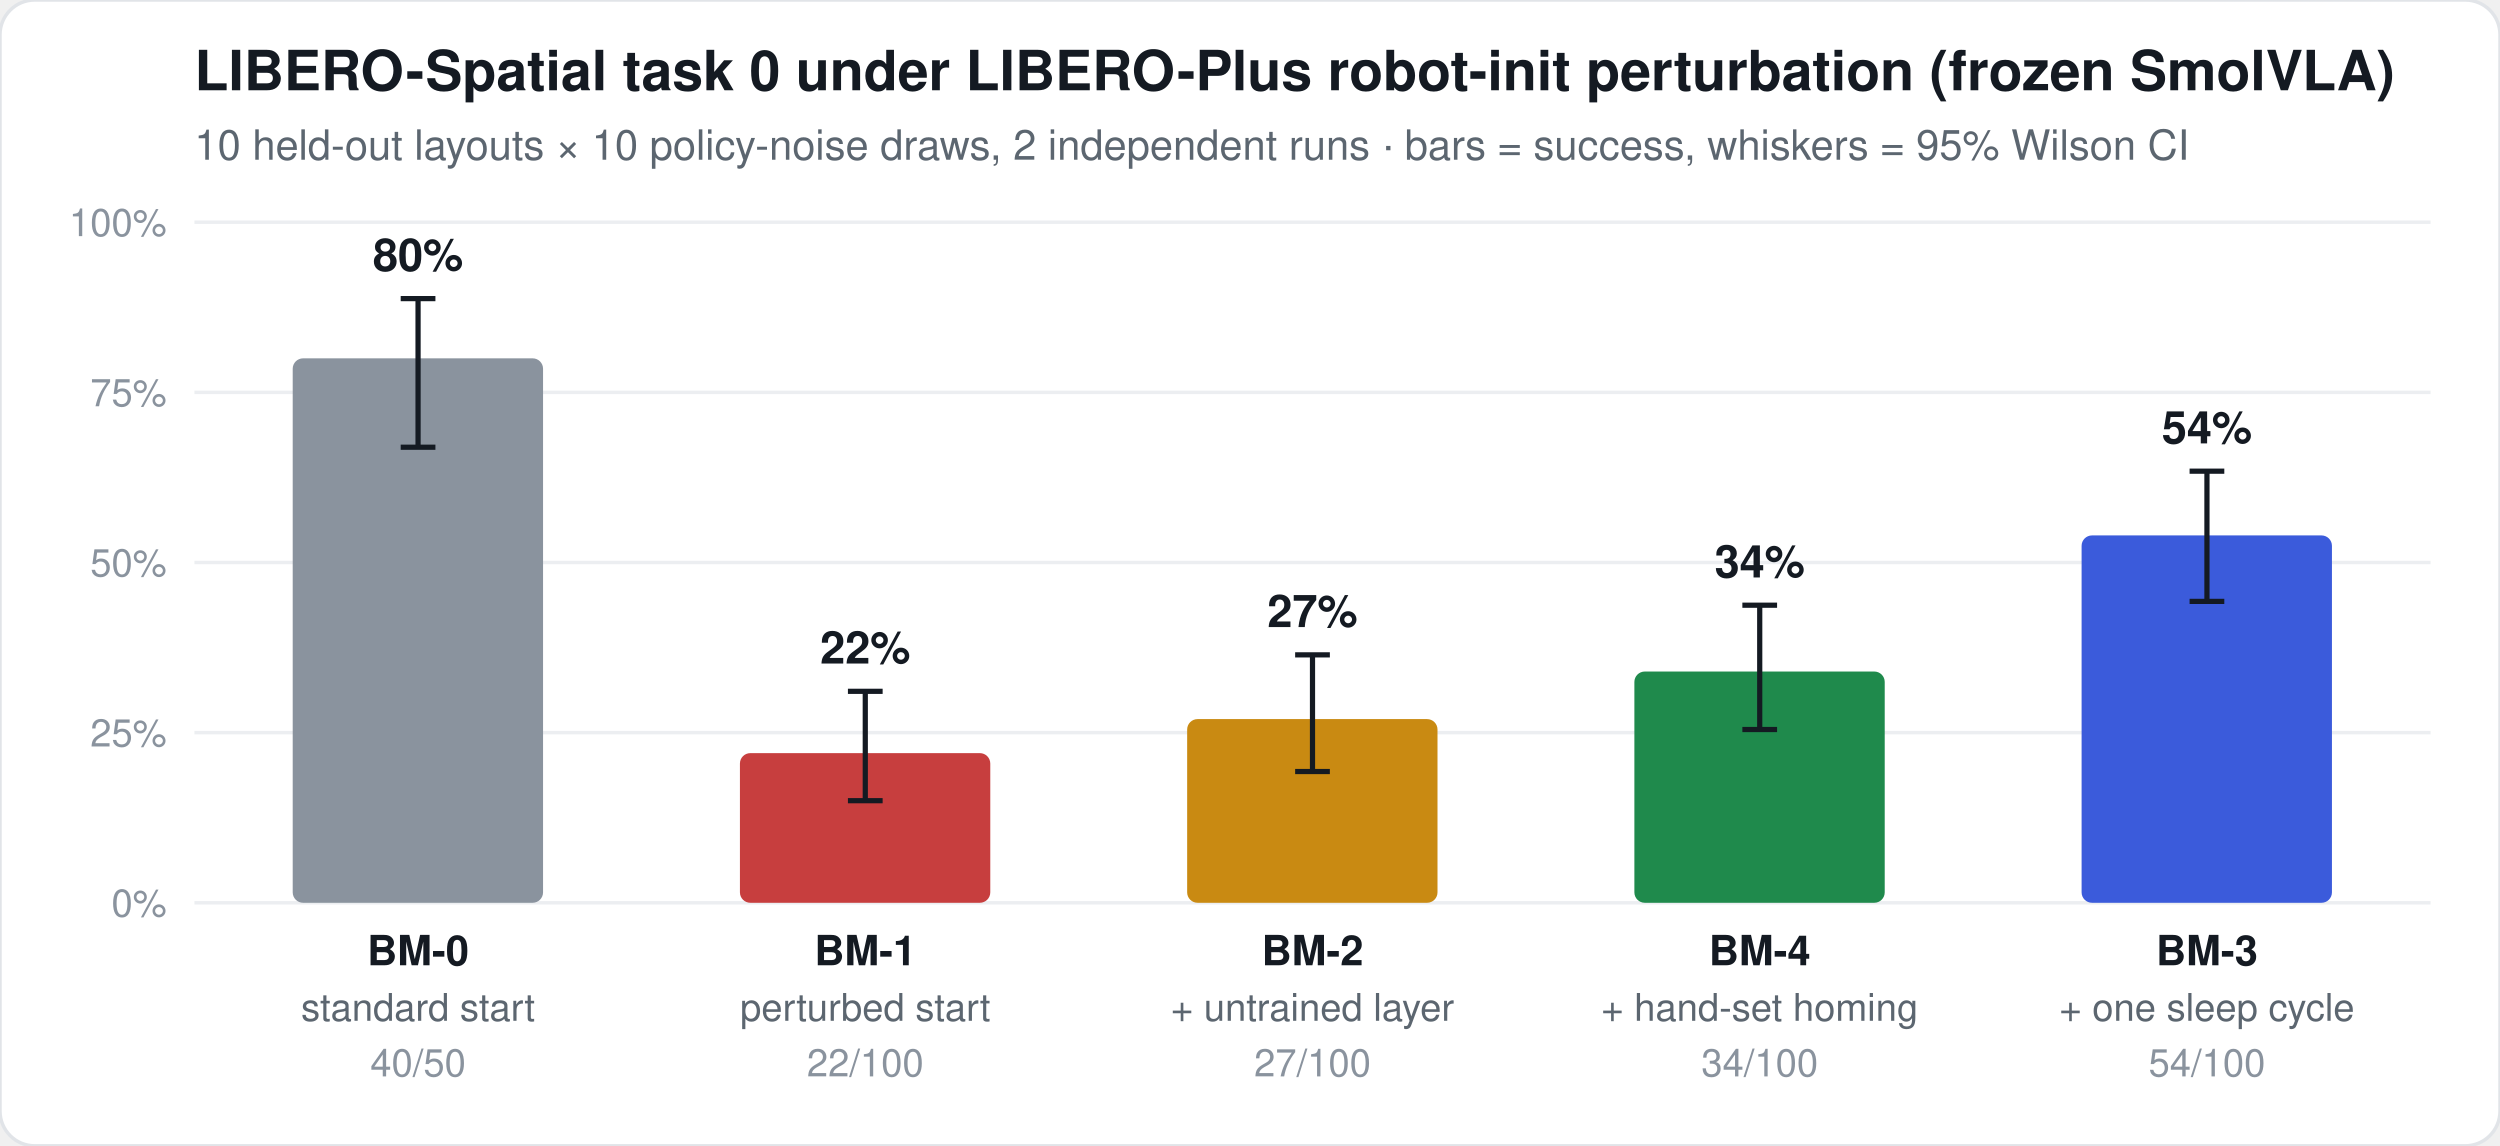
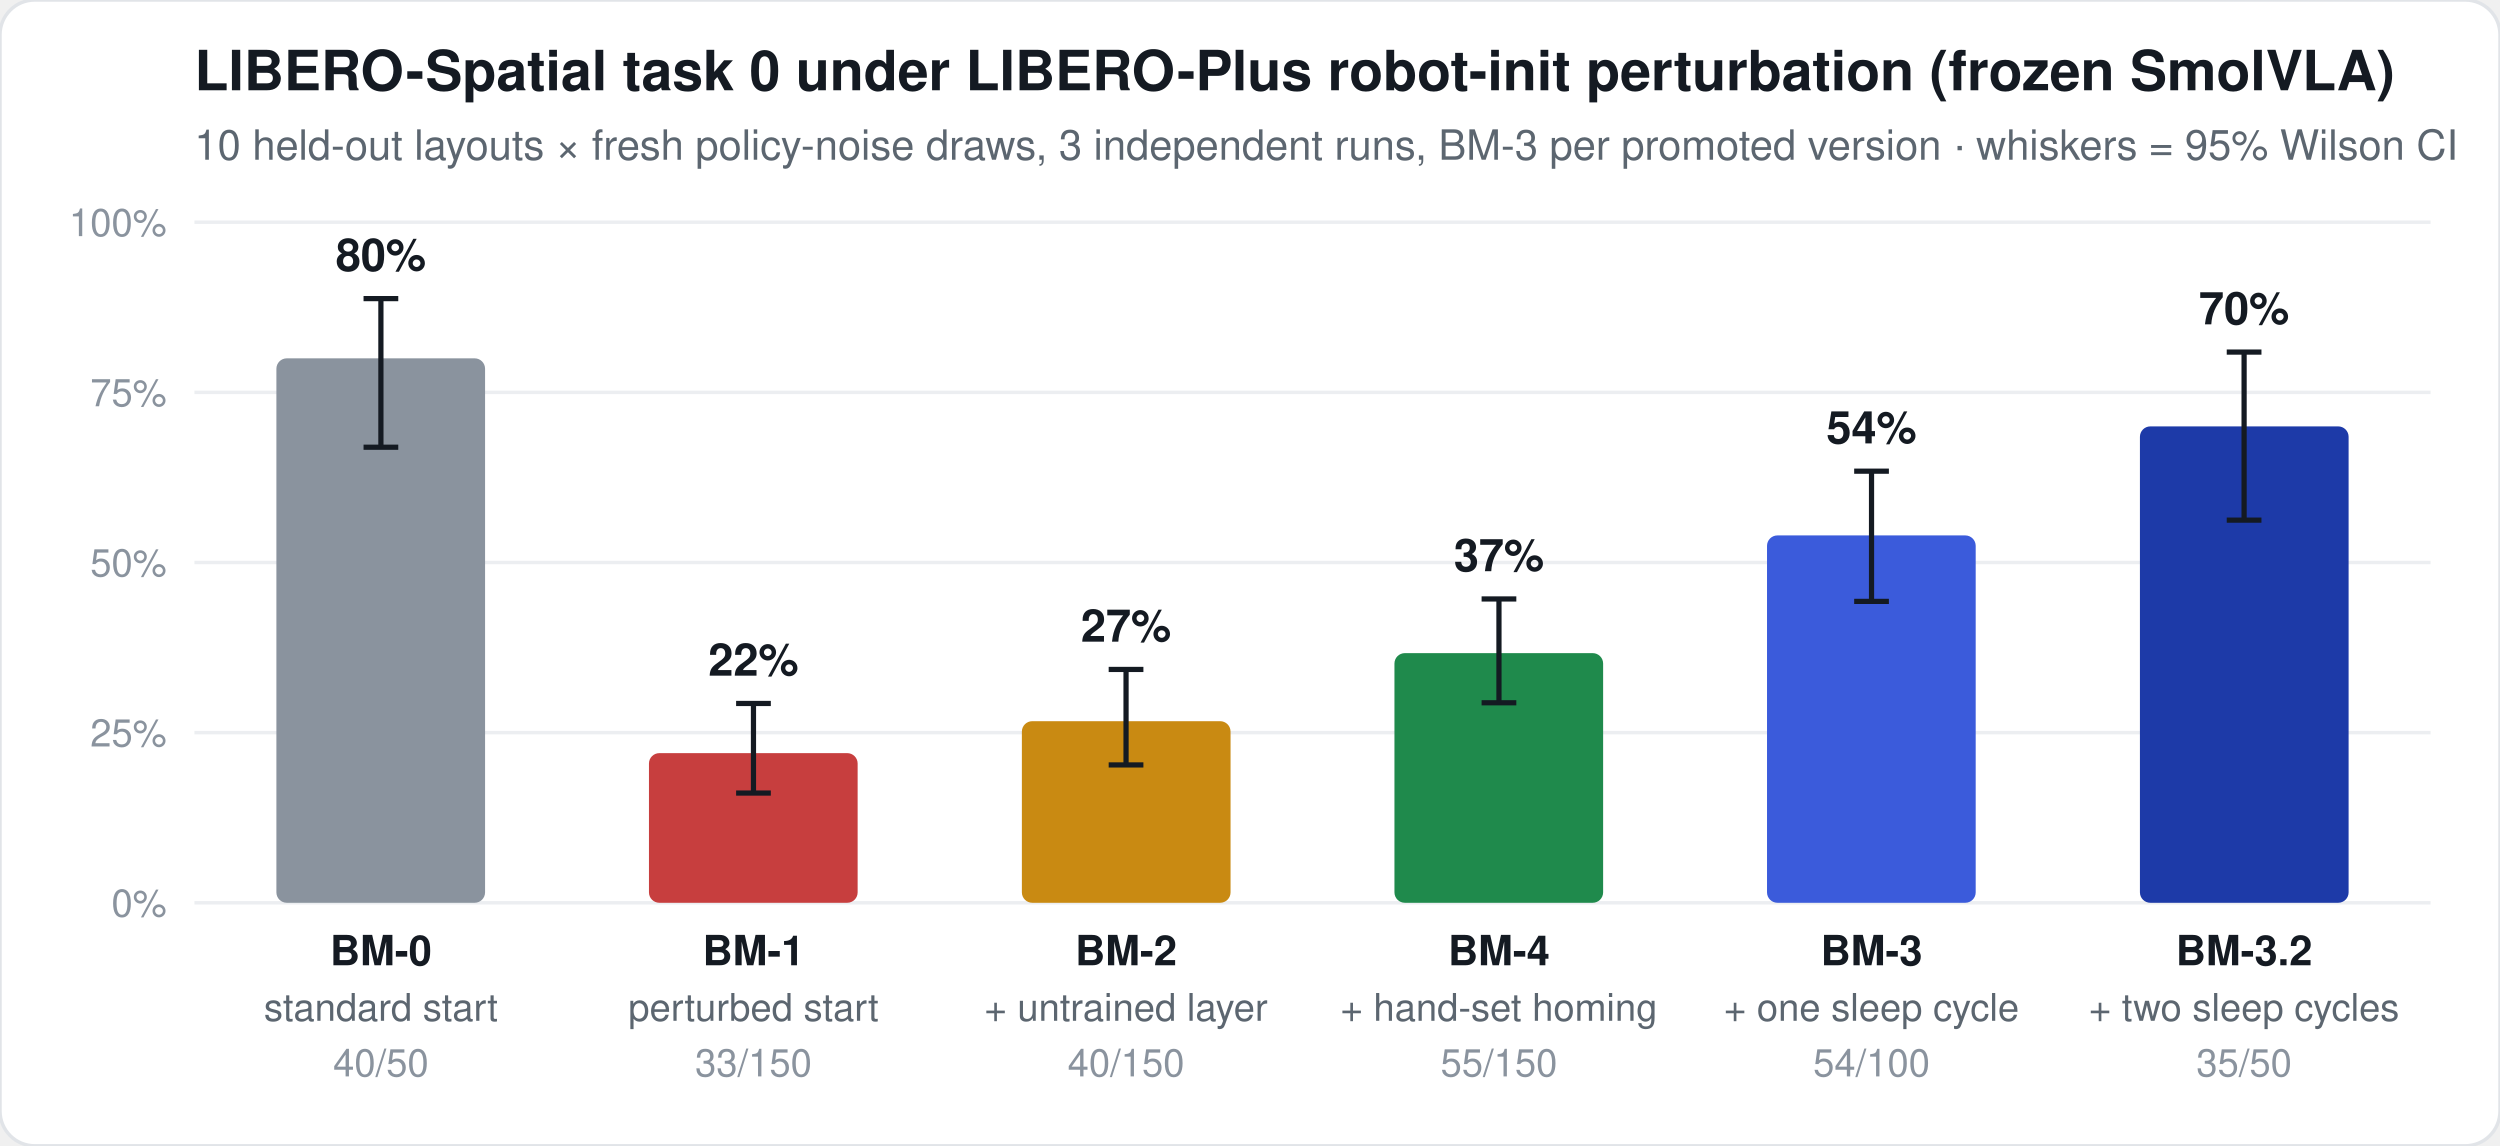
<svg xmlns="http://www.w3.org/2000/svg" viewBox="0 0 720 330" width="720" height="330" font-family="-apple-system,Segoe UI,Helvetica,Arial,sans-serif">
  <rect width="720" height="330" rx="10" fill="#ffffff" stroke="#e1e4e8" />
  <text x="56" y="26" font-size="16" font-weight="600" fill="#141a22">LIBERO-Spatial task 0 under LIBERO-Plus robot-init perturbation (frozen SmolVLA)</text>
-   <text x="56" y="46" font-size="12" fill="#5c6670">10 held-out layouts × 10 policy-noise draws, 2 independent runs · bars = success, whiskers = 95% Wilson CI</text>
+   <text x="56" y="46" font-size="12" fill="#5c6670">10 held-out layouts × fresh policy-noise draws, 3 independent runs, BM-3 per promoted version · whiskers = 95% Wilson CI</text>
  <line x1="56" x2="700" y1="260.0" y2="260.0" stroke="#eceef1" />
  <text x="48" y="264.0" font-size="11" fill="#8a939e" text-anchor="end">0%</text>
  <line x1="56" x2="700" y1="211.0" y2="211.0" stroke="#eceef1" />
  <text x="48" y="215.0" font-size="11" fill="#8a939e" text-anchor="end">25%</text>
  <line x1="56" x2="700" y1="162.0" y2="162.0" stroke="#eceef1" />
  <text x="48" y="166.0" font-size="11" fill="#8a939e" text-anchor="end">50%</text>
  <line x1="56" x2="700" y1="113.0" y2="113.0" stroke="#eceef1" />
  <text x="48" y="117.0" font-size="11" fill="#8a939e" text-anchor="end">75%</text>
  <line x1="56" x2="700" y1="64.0" y2="64.0" stroke="#eceef1" />
  <text x="48" y="68.0" font-size="11" fill="#8a939e" text-anchor="end">100%</text>
-   <rect x="84.3" y="103.2" width="72.1" height="156.8" rx="3" fill="#8a939e" />
-   <line x1="120.4" x2="120.4" y1="128.8" y2="86.0" stroke="#141a22" stroke-width="1.5" />
-   <line x1="115.4" x2="125.4" y1="128.8" y2="128.8" stroke="#141a22" stroke-width="1.5" />
-   <line x1="115.4" x2="125.4" y1="86.0" y2="86.0" stroke="#141a22" stroke-width="1.5" />
-   <text x="120.4" y="78.0" font-size="13" font-weight="600" fill="#141a22" text-anchor="middle">80%</text>
-   <text x="120.4" y="278" font-size="12" font-weight="600" fill="#141a22" text-anchor="middle">BM-0</text>
-   <text x="120.4" y="294" font-size="11" fill="#5c6670" text-anchor="middle">standard start</text>
-   <text x="120.4" y="310" font-size="11" fill="#8a939e" text-anchor="middle">40/50</text>
-   <rect x="213.1" y="216.9" width="72.1" height="43.1" rx="3" fill="#c73e3e" />
-   <line x1="249.2" x2="249.2" y1="230.6" y2="199.1" stroke="#141a22" stroke-width="1.5" />
-   <line x1="244.2" x2="254.2" y1="230.6" y2="230.6" stroke="#141a22" stroke-width="1.5" />
-   <line x1="244.2" x2="254.2" y1="199.1" y2="199.1" stroke="#141a22" stroke-width="1.5" />
-   <text x="249.2" y="191.1" font-size="13" font-weight="600" fill="#141a22" text-anchor="middle">22%</text>
-   <text x="249.2" y="278" font-size="12" font-weight="600" fill="#141a22" text-anchor="middle">BM-1</text>
-   <text x="249.2" y="294" font-size="11" fill="#5c6670" text-anchor="middle">perturbed start</text>
-   <text x="249.2" y="310" font-size="11" fill="#8a939e" text-anchor="middle">22/100</text>
-   <rect x="341.9" y="207.1" width="72.1" height="52.9" rx="3" fill="#c98a12" />
-   <line x1="378.0" x2="378.0" y1="222.2" y2="188.6" stroke="#141a22" stroke-width="1.5" />
-   <line x1="373.0" x2="383.0" y1="222.2" y2="222.2" stroke="#141a22" stroke-width="1.5" />
-   <line x1="373.0" x2="383.0" y1="188.6" y2="188.6" stroke="#141a22" stroke-width="1.5" />
-   <text x="378.0" y="180.6" font-size="13" font-weight="600" fill="#141a22" text-anchor="middle">27%</text>
-   <text x="378.0" y="278" font-size="12" font-weight="600" fill="#141a22" text-anchor="middle">BM-2</text>
-   <text x="378.0" y="294" font-size="11" fill="#5c6670" text-anchor="middle">+ untrained layer</text>
-   <text x="378.0" y="310" font-size="11" fill="#8a939e" text-anchor="middle">27/100</text>
-   <rect x="470.7" y="193.4" width="72.1" height="66.6" rx="3" fill="#1f8a4c" />
-   <line x1="506.8" x2="506.8" y1="210.1" y2="174.3" stroke="#141a22" stroke-width="1.5" />
-   <line x1="501.8" x2="511.8" y1="210.1" y2="210.1" stroke="#141a22" stroke-width="1.5" />
-   <line x1="501.8" x2="511.8" y1="174.3" y2="174.3" stroke="#141a22" stroke-width="1.5" />
-   <text x="506.8" y="166.3" font-size="13" font-weight="600" fill="#141a22" text-anchor="middle">34%</text>
-   <text x="506.8" y="278" font-size="12" font-weight="600" fill="#141a22" text-anchor="middle">BM-4</text>
-   <text x="506.8" y="294" font-size="11" fill="#5c6670" text-anchor="middle">+ hand-set homing</text>
-   <text x="506.8" y="310" font-size="11" fill="#8a939e" text-anchor="middle">34/100</text>
-   <rect x="599.5" y="154.2" width="72.1" height="105.8" rx="3" fill="#3b5bdb" />
-   <line x1="635.6" x2="635.6" y1="173.2" y2="135.7" stroke="#141a22" stroke-width="1.5" />
-   <line x1="630.6" x2="640.6" y1="173.2" y2="173.2" stroke="#141a22" stroke-width="1.5" />
-   <line x1="630.6" x2="640.6" y1="135.7" y2="135.7" stroke="#141a22" stroke-width="1.5" />
-   <text x="635.6" y="127.7" font-size="13" font-weight="600" fill="#141a22" text-anchor="middle">54%</text>
-   <text x="635.6" y="278" font-size="12" font-weight="600" fill="#141a22" text-anchor="middle">BM-3</text>
-   <text x="635.6" y="294" font-size="11" fill="#5c6670" text-anchor="middle">+ one sleep cycle</text>
-   <text x="635.6" y="310" font-size="11" fill="#8a939e" text-anchor="middle">54/100</text>
+   <rect x="79.6" y="103.2" width="60.1" height="156.8" rx="3" fill="#8a939e" />
+   <line x1="109.7" x2="109.7" y1="128.8" y2="86.0" stroke="#141a22" stroke-width="1.5" />
+   <line x1="104.7" x2="114.7" y1="128.8" y2="128.8" stroke="#141a22" stroke-width="1.5" />
+   <line x1="104.7" x2="114.7" y1="86.0" y2="86.0" stroke="#141a22" stroke-width="1.5" />
+   <text x="109.7" y="78.0" font-size="13" font-weight="600" fill="#141a22" text-anchor="middle">80%</text>
+   <text x="109.7" y="278" font-size="12" font-weight="600" fill="#141a22" text-anchor="middle">BM-0</text>
+   <text x="109.7" y="294" font-size="11" fill="#5c6670" text-anchor="middle">standard start</text>
+   <text x="109.7" y="310" font-size="11" fill="#8a939e" text-anchor="middle">40/50</text>
+   <rect x="186.9" y="216.9" width="60.1" height="43.1" rx="3" fill="#c73e3e" />
+   <line x1="217.0" x2="217.0" y1="228.4" y2="202.6" stroke="#141a22" stroke-width="1.5" />
+   <line x1="212.0" x2="222.0" y1="228.4" y2="228.4" stroke="#141a22" stroke-width="1.5" />
+   <line x1="212.0" x2="222.0" y1="202.6" y2="202.6" stroke="#141a22" stroke-width="1.5" />
+   <text x="217.0" y="194.6" font-size="13" font-weight="600" fill="#141a22" text-anchor="middle">22%</text>
+   <text x="217.0" y="278" font-size="12" font-weight="600" fill="#141a22" text-anchor="middle">BM-1</text>
+   <text x="217.0" y="294" font-size="11" fill="#5c6670" text-anchor="middle">perturbed start</text>
+   <text x="217.0" y="310" font-size="11" fill="#8a939e" text-anchor="middle">33/150</text>
+   <rect x="294.3" y="207.7" width="60.1" height="52.3" rx="3" fill="#c98a12" />
+   <line x1="324.3" x2="324.3" y1="220.3" y2="192.8" stroke="#141a22" stroke-width="1.5" />
+   <line x1="319.3" x2="329.3" y1="220.3" y2="220.3" stroke="#141a22" stroke-width="1.5" />
+   <line x1="319.3" x2="329.3" y1="192.8" y2="192.8" stroke="#141a22" stroke-width="1.5" />
+   <text x="324.3" y="184.8" font-size="13" font-weight="600" fill="#141a22" text-anchor="middle">27%</text>
+   <text x="324.3" y="278" font-size="12" font-weight="600" fill="#141a22" text-anchor="middle">BM-2</text>
+   <text x="324.3" y="294" font-size="11" fill="#5c6670" text-anchor="middle">+ untrained layer</text>
+   <text x="324.3" y="310" font-size="11" fill="#8a939e" text-anchor="middle">40/150</text>
+   <rect x="401.6" y="188.1" width="60.1" height="71.9" rx="3" fill="#1f8a4c" />
+   <line x1="431.7" x2="431.7" y1="202.4" y2="172.5" stroke="#141a22" stroke-width="1.5" />
+   <line x1="426.7" x2="436.7" y1="202.4" y2="202.4" stroke="#141a22" stroke-width="1.5" />
+   <line x1="426.7" x2="436.7" y1="172.5" y2="172.5" stroke="#141a22" stroke-width="1.5" />
+   <text x="431.7" y="164.5" font-size="13" font-weight="600" fill="#141a22" text-anchor="middle">37%</text>
+   <text x="431.7" y="278" font-size="12" font-weight="600" fill="#141a22" text-anchor="middle">BM-4</text>
+   <text x="431.7" y="294" font-size="11" fill="#5c6670" text-anchor="middle">+ hand-set homing</text>
+   <text x="431.7" y="310" font-size="11" fill="#8a939e" text-anchor="middle">55/150</text>
+   <rect x="508.9" y="154.2" width="60.1" height="105.8" rx="3" fill="#3b5bdb" />
+   <line x1="539.0" x2="539.0" y1="173.2" y2="135.7" stroke="#141a22" stroke-width="1.5" />
+   <line x1="534.0" x2="544.0" y1="173.2" y2="173.2" stroke="#141a22" stroke-width="1.5" />
+   <line x1="534.0" x2="544.0" y1="135.7" y2="135.7" stroke="#141a22" stroke-width="1.5" />
+   <text x="539.0" y="127.7" font-size="13" font-weight="600" fill="#141a22" text-anchor="middle">54%</text>
+   <text x="539.0" y="278" font-size="12" font-weight="600" fill="#141a22" text-anchor="middle">BM-3</text>
+   <text x="539.0" y="294" font-size="11" fill="#5c6670" text-anchor="middle">+ one sleep cycle</text>
+   <text x="539.0" y="310" font-size="11" fill="#8a939e" text-anchor="middle">54/100</text>
+   <rect x="616.3" y="122.8" width="60.1" height="137.2" rx="3" fill="#1d3aa8" />
+   <line x1="646.3" x2="646.3" y1="149.8" y2="101.4" stroke="#141a22" stroke-width="1.5" />
+   <line x1="641.3" x2="651.3" y1="149.8" y2="149.8" stroke="#141a22" stroke-width="1.5" />
+   <line x1="641.3" x2="651.3" y1="101.4" y2="101.4" stroke="#141a22" stroke-width="1.5" />
+   <text x="646.3" y="93.4" font-size="13" font-weight="600" fill="#141a22" text-anchor="middle">70%</text>
+   <text x="646.3" y="278" font-size="12" font-weight="600" fill="#141a22" text-anchor="middle">BM-3.2</text>
+   <text x="646.3" y="294" font-size="11" fill="#5c6670" text-anchor="middle">+ two sleep cycles</text>
+   <text x="646.3" y="310" font-size="11" fill="#8a939e" text-anchor="middle">35/50</text>
</svg>
